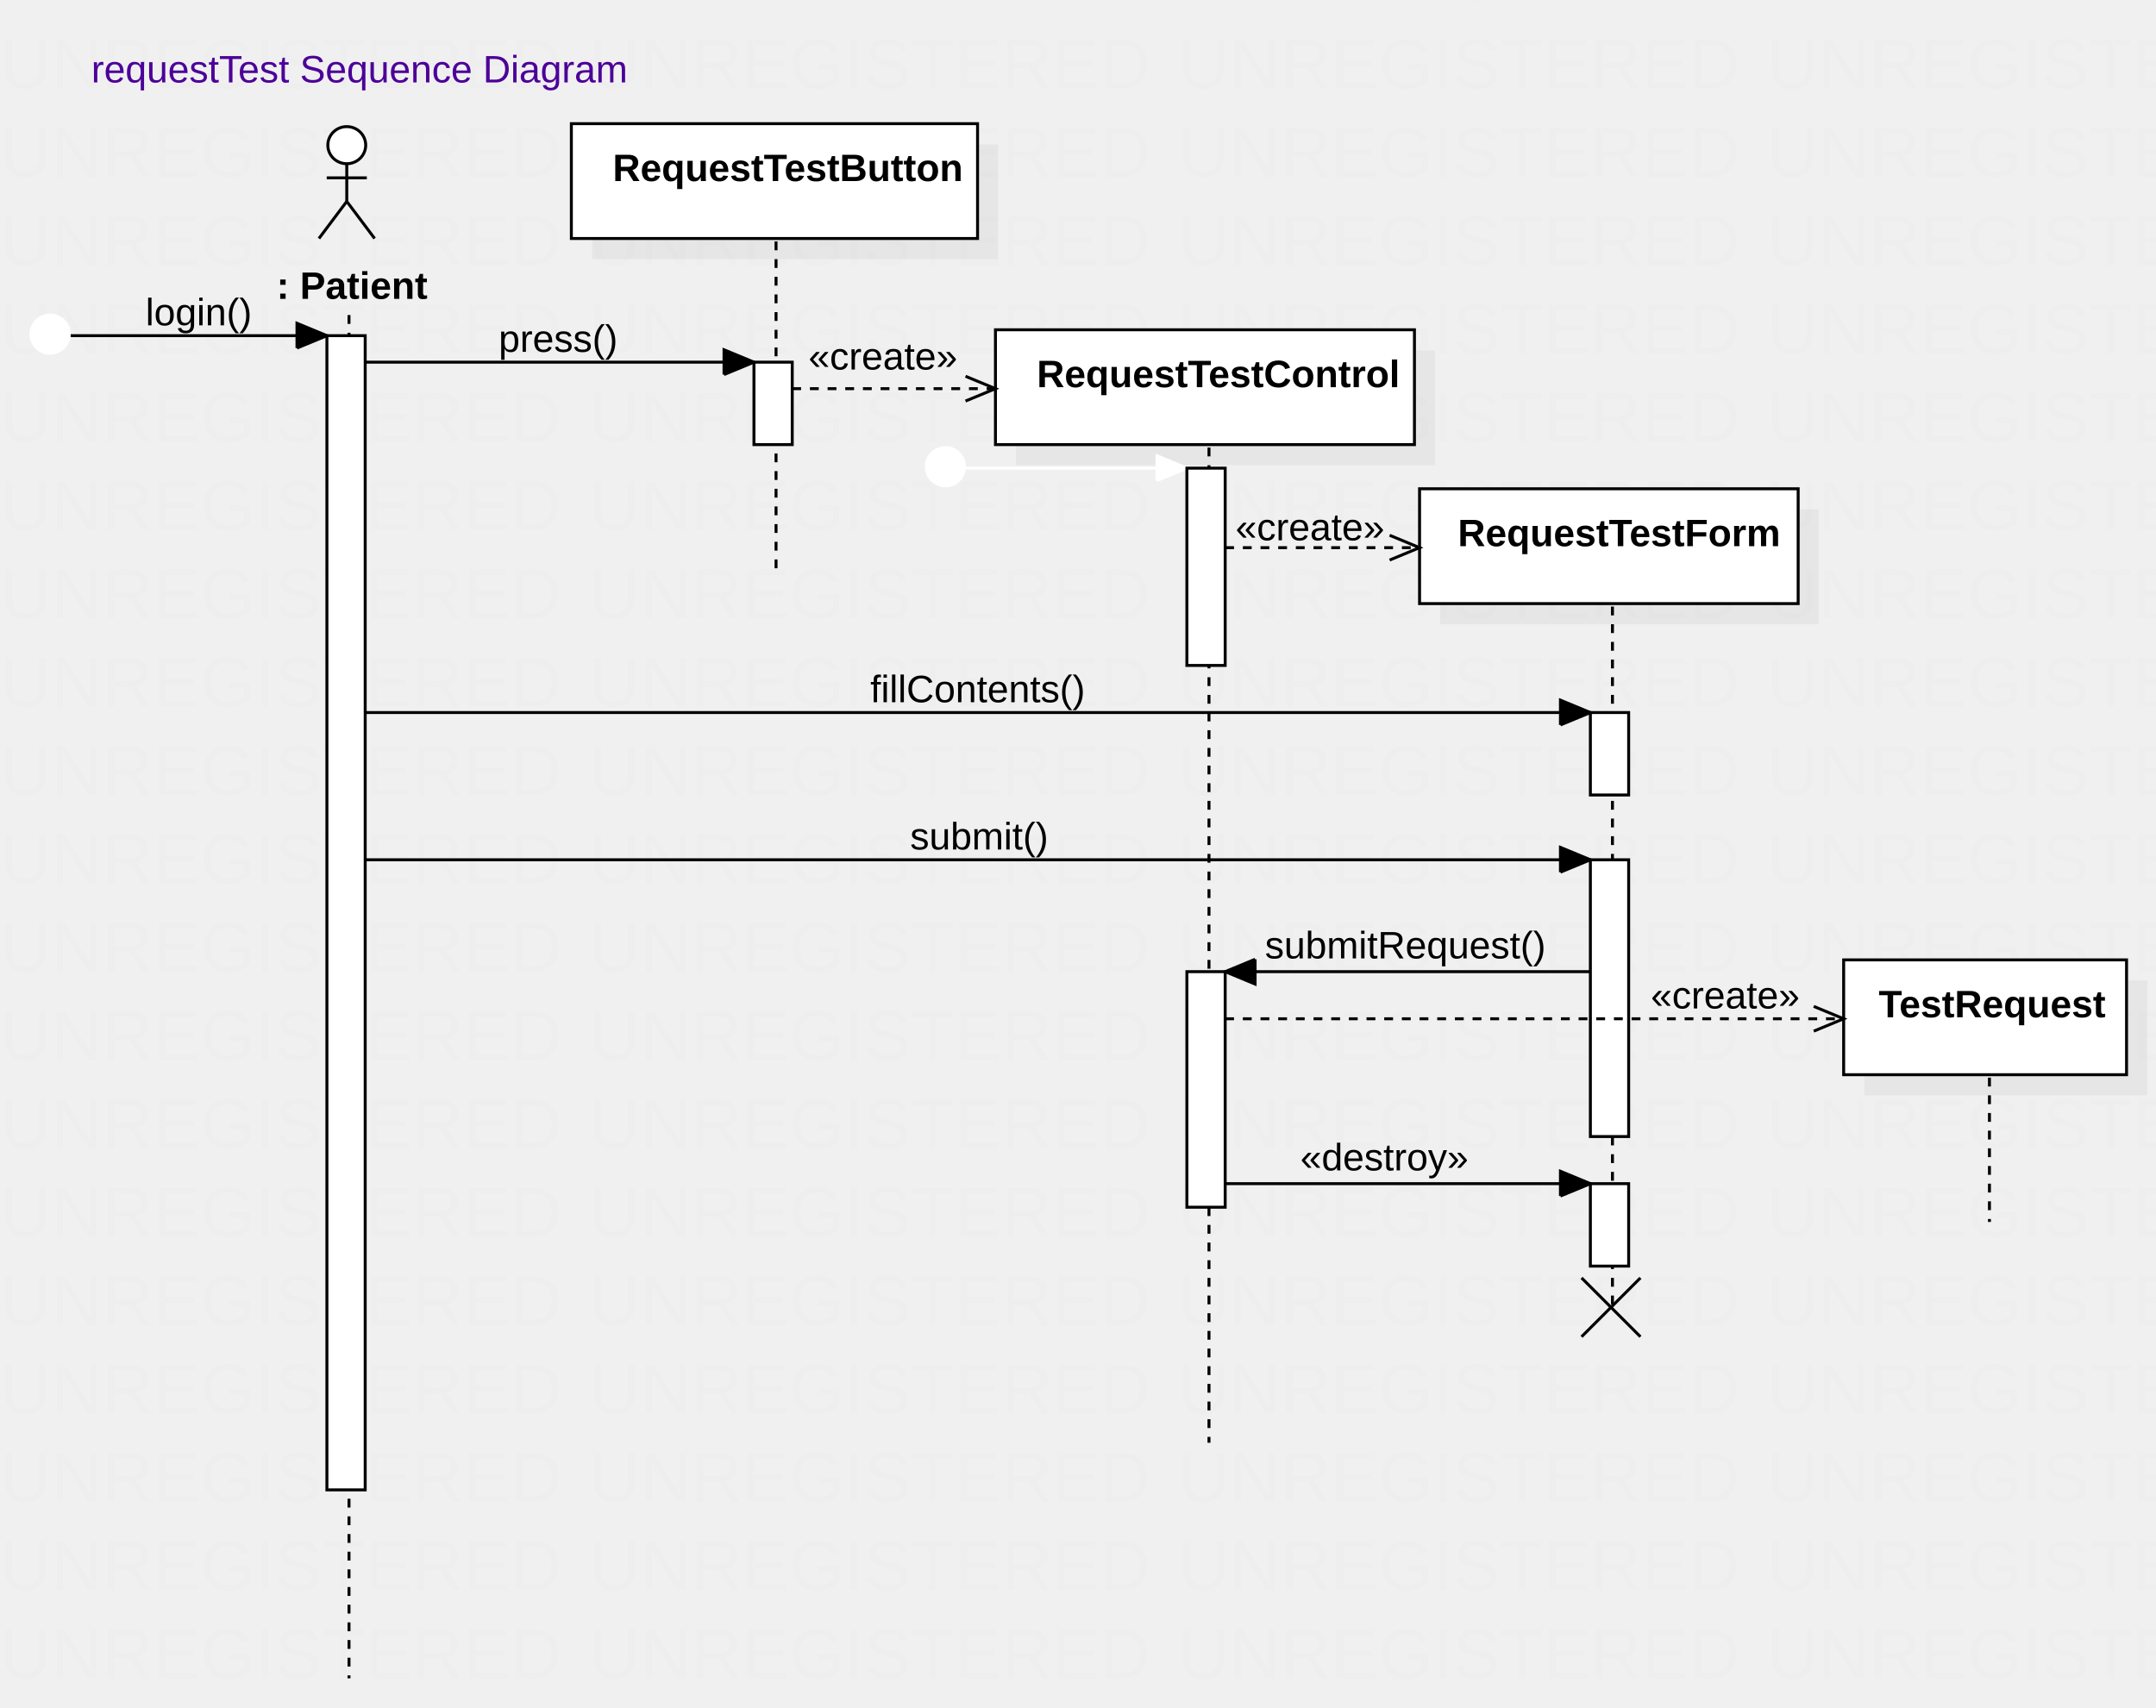
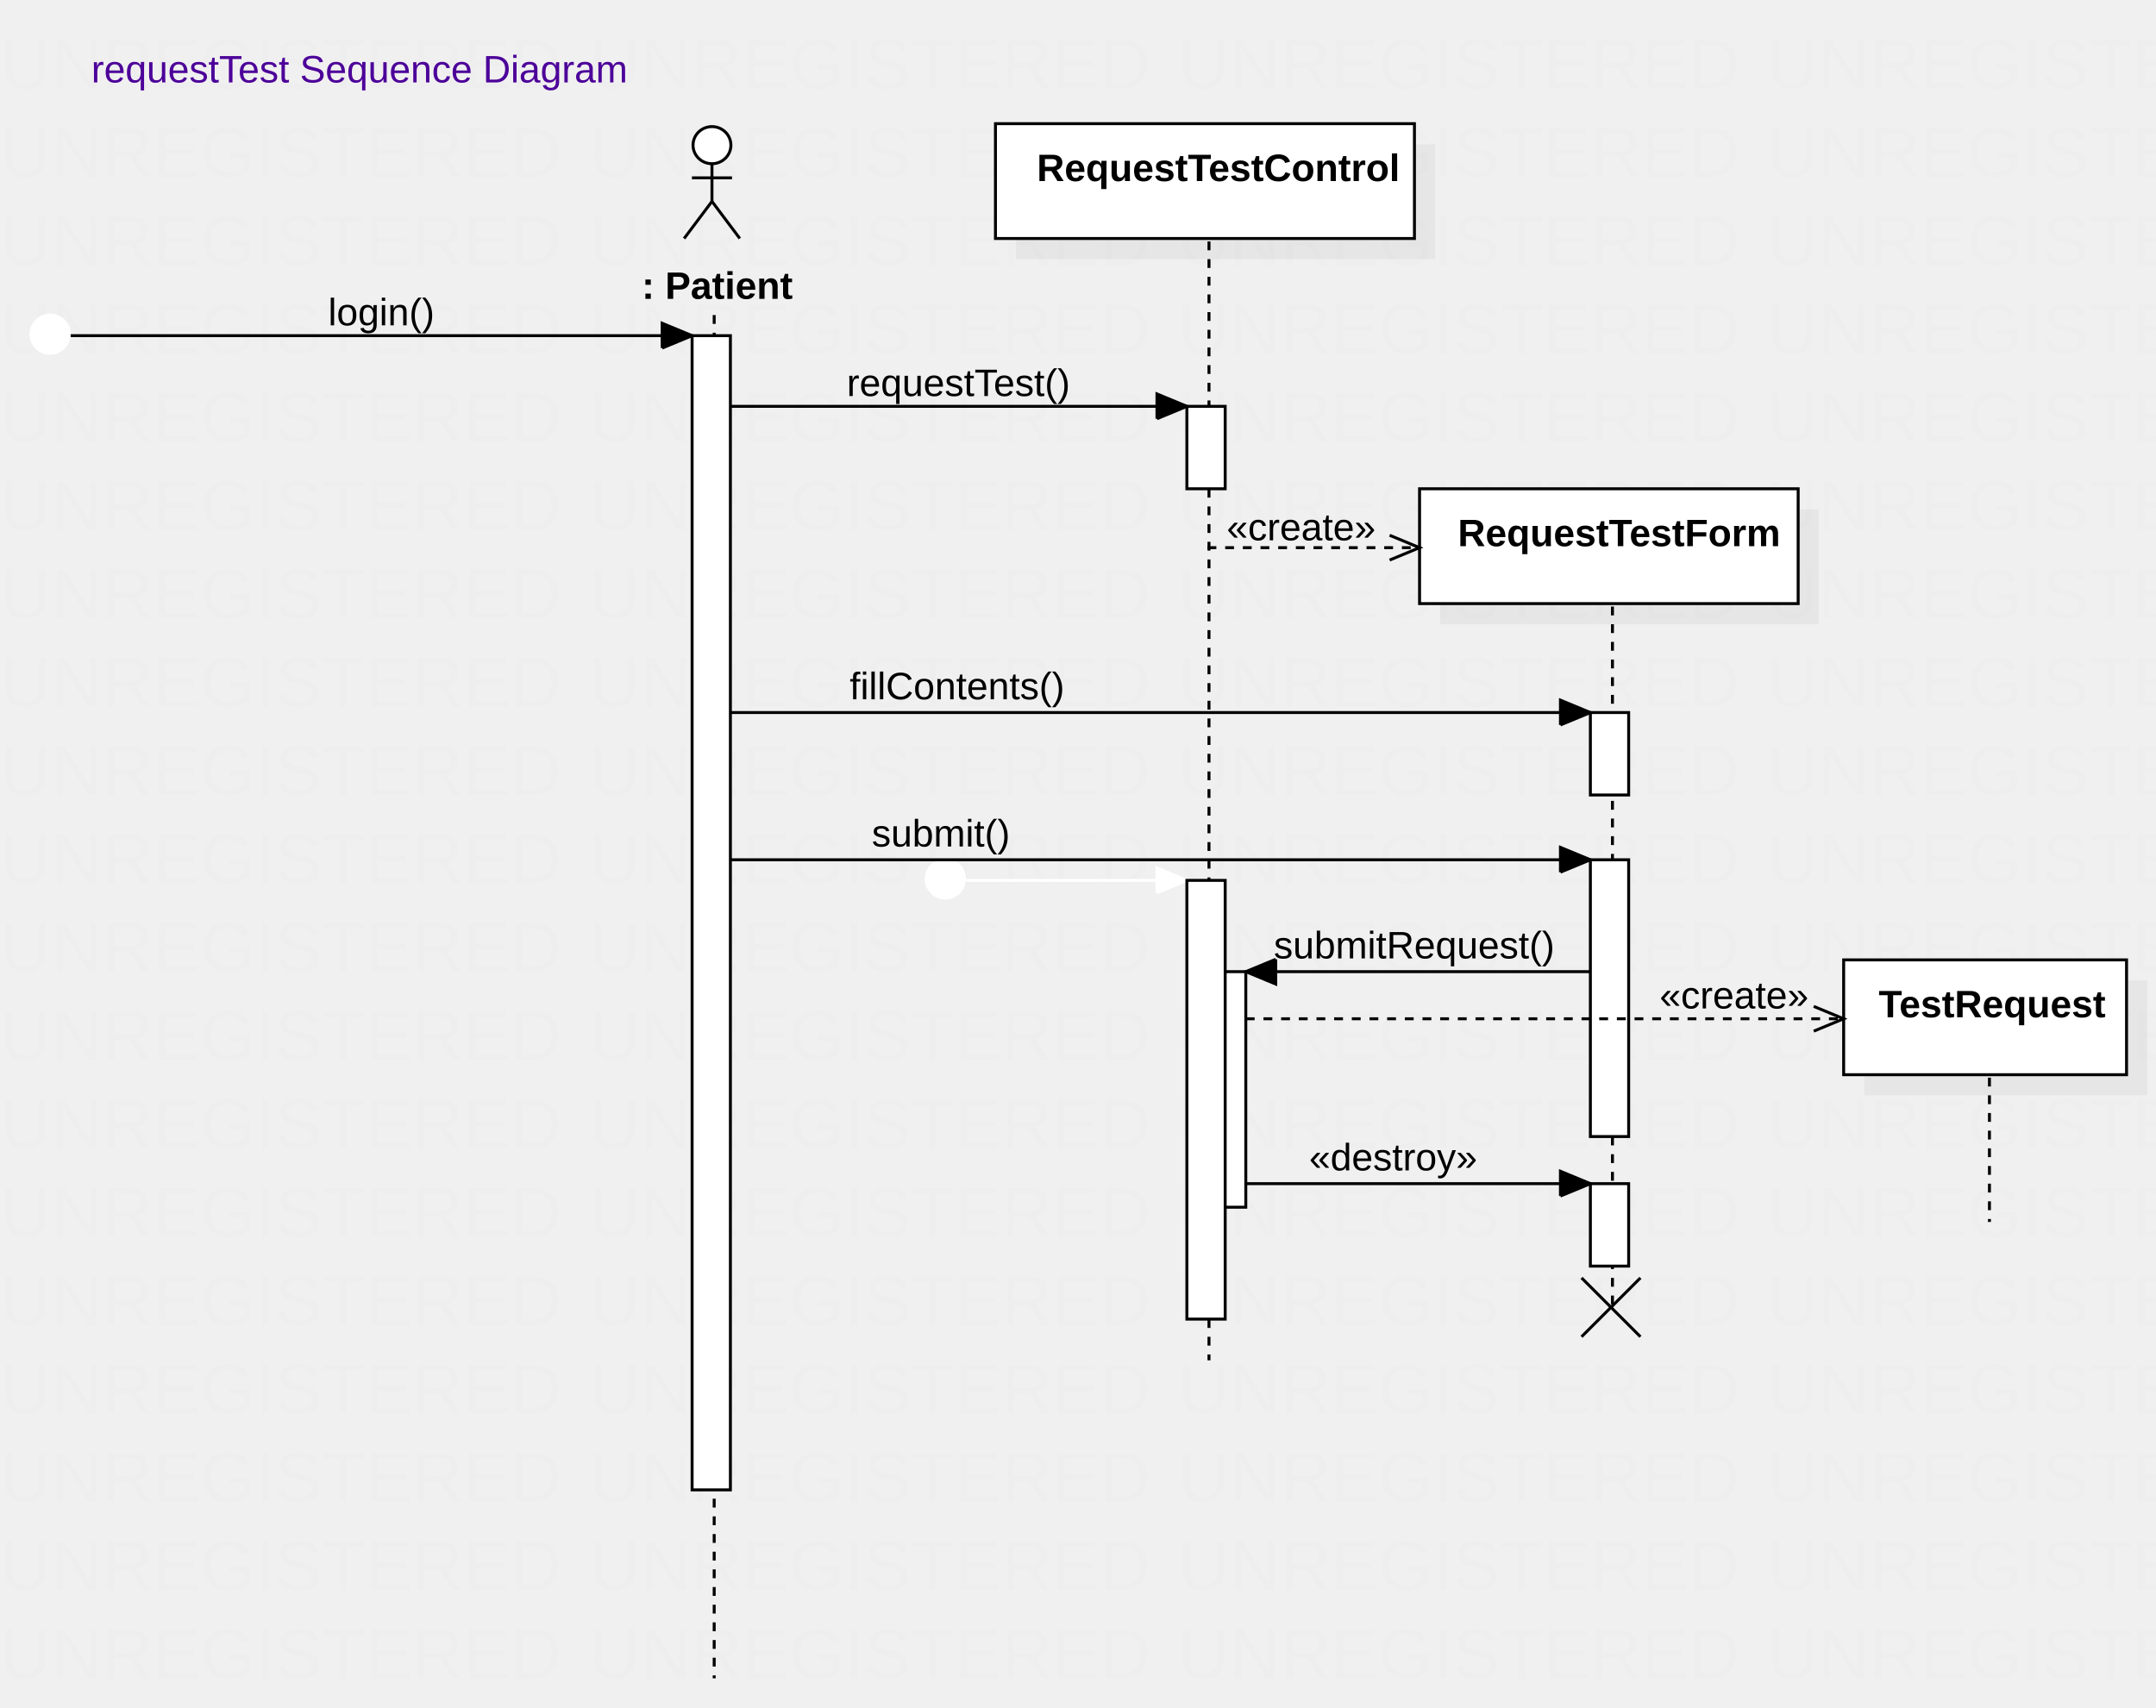
<svg xmlns="http://www.w3.org/2000/svg" version="1.1" width="732.054" height="580">
  <defs />
  <g>
    <text fill="#eeeeee" stroke="none" font-family="Arial" font-size="24px" font-style="normal" font-weight="normal" text-decoration="none" x="0" y="0">UNREGISTERED</text>
    <text fill="#eeeeee" stroke="none" font-family="Arial" font-size="24px" font-style="normal" font-weight="normal" text-decoration="none" x="0" y="30">UNREGISTERED</text>
    <text fill="#eeeeee" stroke="none" font-family="Arial" font-size="24px" font-style="normal" font-weight="normal" text-decoration="none" x="0" y="60">UNREGISTERED</text>
    <text fill="#eeeeee" stroke="none" font-family="Arial" font-size="24px" font-style="normal" font-weight="normal" text-decoration="none" x="0" y="90">UNREGISTERED</text>
    <text fill="#eeeeee" stroke="none" font-family="Arial" font-size="24px" font-style="normal" font-weight="normal" text-decoration="none" x="0" y="120">UNREGISTERED</text>
    <text fill="#eeeeee" stroke="none" font-family="Arial" font-size="24px" font-style="normal" font-weight="normal" text-decoration="none" x="0" y="150">UNREGISTERED</text>
    <text fill="#eeeeee" stroke="none" font-family="Arial" font-size="24px" font-style="normal" font-weight="normal" text-decoration="none" x="0" y="180">UNREGISTERED</text>
    <text fill="#eeeeee" stroke="none" font-family="Arial" font-size="24px" font-style="normal" font-weight="normal" text-decoration="none" x="0" y="210">UNREGISTERED</text>
    <text fill="#eeeeee" stroke="none" font-family="Arial" font-size="24px" font-style="normal" font-weight="normal" text-decoration="none" x="0" y="240">UNREGISTERED</text>
    <text fill="#eeeeee" stroke="none" font-family="Arial" font-size="24px" font-style="normal" font-weight="normal" text-decoration="none" x="0" y="270">UNREGISTERED</text>
    <text fill="#eeeeee" stroke="none" font-family="Arial" font-size="24px" font-style="normal" font-weight="normal" text-decoration="none" x="0" y="300">UNREGISTERED</text>
    <text fill="#eeeeee" stroke="none" font-family="Arial" font-size="24px" font-style="normal" font-weight="normal" text-decoration="none" x="0" y="330">UNREGISTERED</text>
    <text fill="#eeeeee" stroke="none" font-family="Arial" font-size="24px" font-style="normal" font-weight="normal" text-decoration="none" x="0" y="360">UNREGISTERED</text>
    <text fill="#eeeeee" stroke="none" font-family="Arial" font-size="24px" font-style="normal" font-weight="normal" text-decoration="none" x="0" y="390">UNREGISTERED</text>
    <text fill="#eeeeee" stroke="none" font-family="Arial" font-size="24px" font-style="normal" font-weight="normal" text-decoration="none" x="0" y="420">UNREGISTERED</text>
    <text fill="#eeeeee" stroke="none" font-family="Arial" font-size="24px" font-style="normal" font-weight="normal" text-decoration="none" x="0" y="450">UNREGISTERED</text>
    <text fill="#eeeeee" stroke="none" font-family="Arial" font-size="24px" font-style="normal" font-weight="normal" text-decoration="none" x="0" y="480">UNREGISTERED</text>
    <text fill="#eeeeee" stroke="none" font-family="Arial" font-size="24px" font-style="normal" font-weight="normal" text-decoration="none" x="0" y="510">UNREGISTERED</text>
    <text fill="#eeeeee" stroke="none" font-family="Arial" font-size="24px" font-style="normal" font-weight="normal" text-decoration="none" x="0" y="540">UNREGISTERED</text>
    <text fill="#eeeeee" stroke="none" font-family="Arial" font-size="24px" font-style="normal" font-weight="normal" text-decoration="none" x="0" y="570">UNREGISTERED</text>
    <text fill="#eeeeee" stroke="none" font-family="Arial" font-size="24px" font-style="normal" font-weight="normal" text-decoration="none" x="200" y="0">UNREGISTERED</text>
    <text fill="#eeeeee" stroke="none" font-family="Arial" font-size="24px" font-style="normal" font-weight="normal" text-decoration="none" x="200" y="30">UNREGISTERED</text>
    <text fill="#eeeeee" stroke="none" font-family="Arial" font-size="24px" font-style="normal" font-weight="normal" text-decoration="none" x="200" y="60">UNREGISTERED</text>
    <text fill="#eeeeee" stroke="none" font-family="Arial" font-size="24px" font-style="normal" font-weight="normal" text-decoration="none" x="200" y="90">UNREGISTERED</text>
    <text fill="#eeeeee" stroke="none" font-family="Arial" font-size="24px" font-style="normal" font-weight="normal" text-decoration="none" x="200" y="120">UNREGISTERED</text>
    <text fill="#eeeeee" stroke="none" font-family="Arial" font-size="24px" font-style="normal" font-weight="normal" text-decoration="none" x="200" y="150">UNREGISTERED</text>
    <text fill="#eeeeee" stroke="none" font-family="Arial" font-size="24px" font-style="normal" font-weight="normal" text-decoration="none" x="200" y="180">UNREGISTERED</text>
    <text fill="#eeeeee" stroke="none" font-family="Arial" font-size="24px" font-style="normal" font-weight="normal" text-decoration="none" x="200" y="210">UNREGISTERED</text>
    <text fill="#eeeeee" stroke="none" font-family="Arial" font-size="24px" font-style="normal" font-weight="normal" text-decoration="none" x="200" y="240">UNREGISTERED</text>
    <text fill="#eeeeee" stroke="none" font-family="Arial" font-size="24px" font-style="normal" font-weight="normal" text-decoration="none" x="200" y="270">UNREGISTERED</text>
    <text fill="#eeeeee" stroke="none" font-family="Arial" font-size="24px" font-style="normal" font-weight="normal" text-decoration="none" x="200" y="300">UNREGISTERED</text>
    <text fill="#eeeeee" stroke="none" font-family="Arial" font-size="24px" font-style="normal" font-weight="normal" text-decoration="none" x="200" y="330">UNREGISTERED</text>
    <text fill="#eeeeee" stroke="none" font-family="Arial" font-size="24px" font-style="normal" font-weight="normal" text-decoration="none" x="200" y="360">UNREGISTERED</text>
    <text fill="#eeeeee" stroke="none" font-family="Arial" font-size="24px" font-style="normal" font-weight="normal" text-decoration="none" x="200" y="390">UNREGISTERED</text>
    <text fill="#eeeeee" stroke="none" font-family="Arial" font-size="24px" font-style="normal" font-weight="normal" text-decoration="none" x="200" y="420">UNREGISTERED</text>
    <text fill="#eeeeee" stroke="none" font-family="Arial" font-size="24px" font-style="normal" font-weight="normal" text-decoration="none" x="200" y="450">UNREGISTERED</text>
    <text fill="#eeeeee" stroke="none" font-family="Arial" font-size="24px" font-style="normal" font-weight="normal" text-decoration="none" x="200" y="480">UNREGISTERED</text>
    <text fill="#eeeeee" stroke="none" font-family="Arial" font-size="24px" font-style="normal" font-weight="normal" text-decoration="none" x="200" y="510">UNREGISTERED</text>
    <text fill="#eeeeee" stroke="none" font-family="Arial" font-size="24px" font-style="normal" font-weight="normal" text-decoration="none" x="200" y="540">UNREGISTERED</text>
    <text fill="#eeeeee" stroke="none" font-family="Arial" font-size="24px" font-style="normal" font-weight="normal" text-decoration="none" x="200" y="570">UNREGISTERED</text>
    <text fill="#eeeeee" stroke="none" font-family="Arial" font-size="24px" font-style="normal" font-weight="normal" text-decoration="none" x="400" y="0">UNREGISTERED</text>
    <text fill="#eeeeee" stroke="none" font-family="Arial" font-size="24px" font-style="normal" font-weight="normal" text-decoration="none" x="400" y="30">UNREGISTERED</text>
    <text fill="#eeeeee" stroke="none" font-family="Arial" font-size="24px" font-style="normal" font-weight="normal" text-decoration="none" x="400" y="60">UNREGISTERED</text>
    <text fill="#eeeeee" stroke="none" font-family="Arial" font-size="24px" font-style="normal" font-weight="normal" text-decoration="none" x="400" y="90">UNREGISTERED</text>
    <text fill="#eeeeee" stroke="none" font-family="Arial" font-size="24px" font-style="normal" font-weight="normal" text-decoration="none" x="400" y="120">UNREGISTERED</text>
    <text fill="#eeeeee" stroke="none" font-family="Arial" font-size="24px" font-style="normal" font-weight="normal" text-decoration="none" x="400" y="150">UNREGISTERED</text>
    <text fill="#eeeeee" stroke="none" font-family="Arial" font-size="24px" font-style="normal" font-weight="normal" text-decoration="none" x="400" y="180">UNREGISTERED</text>
    <text fill="#eeeeee" stroke="none" font-family="Arial" font-size="24px" font-style="normal" font-weight="normal" text-decoration="none" x="400" y="210">UNREGISTERED</text>
    <text fill="#eeeeee" stroke="none" font-family="Arial" font-size="24px" font-style="normal" font-weight="normal" text-decoration="none" x="400" y="240">UNREGISTERED</text>
    <text fill="#eeeeee" stroke="none" font-family="Arial" font-size="24px" font-style="normal" font-weight="normal" text-decoration="none" x="400" y="270">UNREGISTERED</text>
    <text fill="#eeeeee" stroke="none" font-family="Arial" font-size="24px" font-style="normal" font-weight="normal" text-decoration="none" x="400" y="300">UNREGISTERED</text>
    <text fill="#eeeeee" stroke="none" font-family="Arial" font-size="24px" font-style="normal" font-weight="normal" text-decoration="none" x="400" y="330">UNREGISTERED</text>
    <text fill="#eeeeee" stroke="none" font-family="Arial" font-size="24px" font-style="normal" font-weight="normal" text-decoration="none" x="400" y="360">UNREGISTERED</text>
    <text fill="#eeeeee" stroke="none" font-family="Arial" font-size="24px" font-style="normal" font-weight="normal" text-decoration="none" x="400" y="390">UNREGISTERED</text>
    <text fill="#eeeeee" stroke="none" font-family="Arial" font-size="24px" font-style="normal" font-weight="normal" text-decoration="none" x="400" y="420">UNREGISTERED</text>
    <text fill="#eeeeee" stroke="none" font-family="Arial" font-size="24px" font-style="normal" font-weight="normal" text-decoration="none" x="400" y="450">UNREGISTERED</text>
    <text fill="#eeeeee" stroke="none" font-family="Arial" font-size="24px" font-style="normal" font-weight="normal" text-decoration="none" x="400" y="480">UNREGISTERED</text>
    <text fill="#eeeeee" stroke="none" font-family="Arial" font-size="24px" font-style="normal" font-weight="normal" text-decoration="none" x="400" y="510">UNREGISTERED</text>
    <text fill="#eeeeee" stroke="none" font-family="Arial" font-size="24px" font-style="normal" font-weight="normal" text-decoration="none" x="400" y="540">UNREGISTERED</text>
    <text fill="#eeeeee" stroke="none" font-family="Arial" font-size="24px" font-style="normal" font-weight="normal" text-decoration="none" x="400" y="570">UNREGISTERED</text>
    <text fill="#eeeeee" stroke="none" font-family="Arial" font-size="24px" font-style="normal" font-weight="normal" text-decoration="none" x="600" y="0">UNREGISTERED</text>
    <text fill="#eeeeee" stroke="none" font-family="Arial" font-size="24px" font-style="normal" font-weight="normal" text-decoration="none" x="600" y="30">UNREGISTERED</text>
    <text fill="#eeeeee" stroke="none" font-family="Arial" font-size="24px" font-style="normal" font-weight="normal" text-decoration="none" x="600" y="60">UNREGISTERED</text>
    <text fill="#eeeeee" stroke="none" font-family="Arial" font-size="24px" font-style="normal" font-weight="normal" text-decoration="none" x="600" y="90">UNREGISTERED</text>
    <text fill="#eeeeee" stroke="none" font-family="Arial" font-size="24px" font-style="normal" font-weight="normal" text-decoration="none" x="600" y="120">UNREGISTERED</text>
    <text fill="#eeeeee" stroke="none" font-family="Arial" font-size="24px" font-style="normal" font-weight="normal" text-decoration="none" x="600" y="150">UNREGISTERED</text>
    <text fill="#eeeeee" stroke="none" font-family="Arial" font-size="24px" font-style="normal" font-weight="normal" text-decoration="none" x="600" y="180">UNREGISTERED</text>
    <text fill="#eeeeee" stroke="none" font-family="Arial" font-size="24px" font-style="normal" font-weight="normal" text-decoration="none" x="600" y="210">UNREGISTERED</text>
    <text fill="#eeeeee" stroke="none" font-family="Arial" font-size="24px" font-style="normal" font-weight="normal" text-decoration="none" x="600" y="240">UNREGISTERED</text>
    <text fill="#eeeeee" stroke="none" font-family="Arial" font-size="24px" font-style="normal" font-weight="normal" text-decoration="none" x="600" y="270">UNREGISTERED</text>
    <text fill="#eeeeee" stroke="none" font-family="Arial" font-size="24px" font-style="normal" font-weight="normal" text-decoration="none" x="600" y="300">UNREGISTERED</text>
    <text fill="#eeeeee" stroke="none" font-family="Arial" font-size="24px" font-style="normal" font-weight="normal" text-decoration="none" x="600" y="330">UNREGISTERED</text>
    <text fill="#eeeeee" stroke="none" font-family="Arial" font-size="24px" font-style="normal" font-weight="normal" text-decoration="none" x="600" y="360">UNREGISTERED</text>
    <text fill="#eeeeee" stroke="none" font-family="Arial" font-size="24px" font-style="normal" font-weight="normal" text-decoration="none" x="600" y="390">UNREGISTERED</text>
    <text fill="#eeeeee" stroke="none" font-family="Arial" font-size="24px" font-style="normal" font-weight="normal" text-decoration="none" x="600" y="420">UNREGISTERED</text>
    <text fill="#eeeeee" stroke="none" font-family="Arial" font-size="24px" font-style="normal" font-weight="normal" text-decoration="none" x="600" y="450">UNREGISTERED</text>
    <text fill="#eeeeee" stroke="none" font-family="Arial" font-size="24px" font-style="normal" font-weight="normal" text-decoration="none" x="600" y="480">UNREGISTERED</text>
    <text fill="#eeeeee" stroke="none" font-family="Arial" font-size="24px" font-style="normal" font-weight="normal" text-decoration="none" x="600" y="510">UNREGISTERED</text>
    <text fill="#eeeeee" stroke="none" font-family="Arial" font-size="24px" font-style="normal" font-weight="normal" text-decoration="none" x="600" y="540">UNREGISTERED</text>
    <text fill="#eeeeee" stroke="none" font-family="Arial" font-size="24px" font-style="normal" font-weight="normal" text-decoration="none" x="600" y="570">UNREGISTERED</text>
    <g transform="translate(-6,2) scale(1,1)">
-       <path fill="#ffffff" stroke="none" d="M 117.314 47.3 C 117.314 43.821 120.193 41 123.743 41 C 127.294 41 130.172 43.821 130.172 47.3 C 130.172 50.779 127.294 53.6 123.743 53.6 C 120.193 53.6 117.314 50.779 117.314 47.3 Z" />
-     </g>
-     <g transform="translate(-6,2) scale(1,1)">
-       <path fill="none" stroke="#000000" d="M 117.314 47.3 C 117.314 43.821 120.193 41 123.743 41 C 127.294 41 130.172 43.821 130.172 47.3 C 130.172 50.779 127.294 53.6 123.743 53.6 C 120.193 53.6 117.314 50.779 117.314 47.3 Z" stroke-miterlimit="10" />
-     </g>
-     <g transform="translate(-6,2) scale(1,1)">
-       <path fill="none" stroke="#000000" d="M 123.743 53.6 L 123.743 66.4" stroke-miterlimit="10" />
-     </g>
-     <g transform="translate(-6,2) scale(1,1)">
-       <path fill="none" stroke="#000000" d="M 116.936 58.4 L 130.551 58.4" stroke-miterlimit="10" />
-     </g>
-     <g transform="translate(-6,2) scale(1,1)">
-       <path fill="none" stroke="#000000" d="M 123.743 66.4 L 114.289 79" stroke-miterlimit="10" />
-     </g>
-     <g transform="translate(-6,2) scale(1,1)">
-       <path fill="none" stroke="#000000" d="M 123.743 66.4 L 133.198 79" stroke-miterlimit="10" />
-     </g>
-     <g transform="translate(-6,2) scale(1,1)">
-       <g>
-         <path fill="none" stroke="none" />
-         <text fill="#000000" stroke="none" font-family="Arial" font-size="13px" font-style="normal" font-weight="bold" text-decoration="none" x="99.895" y="99.5">: Patient</text>
-       </g>
-     </g>
-     <g transform="translate(-6,2) scale(1,1)">
-       <path fill="none" stroke="#000000" d="M 124.5 105 L 124.5 568" stroke-miterlimit="10" stroke-dasharray="3" />
-     </g>
-     <g transform="translate(-6,2) scale(1,1)">
-       <rect fill="#C0C0C0" stroke="none" x="207" y="47" width="137.923" height="39" opacity="0.2" />
-     </g>
-     <g transform="translate(-6,2) scale(1,1)">
-       <rect fill="#ffffff" stroke="none" x="200" y="40" width="137.923" height="39" />
-     </g>
-     <g transform="translate(-6,2) scale(1,1)">
-       <path fill="none" stroke="#000000" d="M 200 40 L 337.923 40 L 337.923 79 L 200 79 L 200 40 Z Z" stroke-miterlimit="10" />
-     </g>
-     <g transform="translate(-6,2) scale(1,1)">
-       <g>
-         <path fill="none" stroke="none" />
-         <text fill="#000000" stroke="none" font-family="Arial" font-size="13px" font-style="normal" font-weight="bold" text-decoration="none" x="214.039" y="59.5">RequestTestButton</text>
-       </g>
-     </g>
-     <g transform="translate(-6,2) scale(1,1)">
-       <path fill="none" stroke="#000000" d="M 269.5 80 L 269.5 192" stroke-miterlimit="10" stroke-dasharray="3" />
-     </g>
-     <g transform="translate(-6,2) scale(1,1)">
-       <rect fill="#C0C0C0" stroke="none" x="351" y="117" width="142.265" height="39" opacity="0.2" />
-     </g>
-     <g transform="translate(-6,2) scale(1,1)">
-       <rect fill="#ffffff" stroke="none" x="344" y="110" width="142.265" height="39" />
-     </g>
-     <g transform="translate(-6,2) scale(1,1)">
-       <path fill="none" stroke="#000000" d="M 344 110 L 486.265 110 L 486.265 149 L 344 149 L 344 110 Z Z" stroke-miterlimit="10" />
-     </g>
-     <g transform="translate(-6,2) scale(1,1)">
-       <g>
-         <path fill="none" stroke="none" />
-         <text fill="#000000" stroke="none" font-family="Arial" font-size="13px" font-style="normal" font-weight="bold" text-decoration="none" x="358.048" y="129.5">RequestTestControl</text>
-       </g>
-     </g>
-     <g transform="translate(-6,2) scale(1,1)">
-       <path fill="none" stroke="#000000" d="M 416.5 150 L 416.5 488" stroke-miterlimit="10" stroke-dasharray="3" />
+       <path fill="#ffffff" stroke="none" d="M 241.314 47.3 C 241.314 43.821 244.193 41 247.743 41 C 251.294 41 254.172 43.821 254.172 47.3 C 254.172 50.779 251.294 53.6 247.743 53.6 C 244.193 53.6 241.314 50.779 241.314 47.3 Z" />
+     </g>
+     <g transform="translate(-6,2) scale(1,1)">
+       <path fill="none" stroke="#000000" d="M 241.314 47.3 C 241.314 43.821 244.193 41 247.743 41 C 251.294 41 254.172 43.821 254.172 47.3 C 254.172 50.779 251.294 53.6 247.743 53.6 C 244.193 53.6 241.314 50.779 241.314 47.3 Z" stroke-miterlimit="10" />
+     </g>
+     <g transform="translate(-6,2) scale(1,1)">
+       <path fill="none" stroke="#000000" d="M 247.743 53.6 L 247.743 66.4" stroke-miterlimit="10" />
+     </g>
+     <g transform="translate(-6,2) scale(1,1)">
+       <path fill="none" stroke="#000000" d="M 240.936 58.4 L 254.551 58.4" stroke-miterlimit="10" />
+     </g>
+     <g transform="translate(-6,2) scale(1,1)">
+       <path fill="none" stroke="#000000" d="M 247.743 66.4 L 238.289 79" stroke-miterlimit="10" />
+     </g>
+     <g transform="translate(-6,2) scale(1,1)">
+       <path fill="none" stroke="#000000" d="M 247.743 66.4 L 257.198 79" stroke-miterlimit="10" />
+     </g>
+     <g transform="translate(-6,2) scale(1,1)">
+       <g>
+         <path fill="none" stroke="none" />
+         <text fill="#000000" stroke="none" font-family="Arial" font-size="13px" font-style="normal" font-weight="bold" text-decoration="none" x="223.895" y="99.5">: Patient</text>
+       </g>
+     </g>
+     <g transform="translate(-6,2) scale(1,1)">
+       <path fill="none" stroke="#000000" d="M 248.5 105 L 248.5 568" stroke-miterlimit="10" stroke-dasharray="3" />
+     </g>
+     <g transform="translate(-6,2) scale(1,1)">
+       <rect fill="#C0C0C0" stroke="none" x="351" y="47" width="142.265" height="39" opacity="0.2" />
+     </g>
+     <g transform="translate(-6,2) scale(1,1)">
+       <rect fill="#ffffff" stroke="none" x="344" y="40" width="142.265" height="39" />
+     </g>
+     <g transform="translate(-6,2) scale(1,1)">
+       <path fill="none" stroke="#000000" d="M 344 40 L 486.265 40 L 486.265 79 L 344 79 L 344 40 Z Z" stroke-miterlimit="10" />
+     </g>
+     <g transform="translate(-6,2) scale(1,1)">
+       <g>
+         <path fill="none" stroke="none" />
+         <text fill="#000000" stroke="none" font-family="Arial" font-size="13px" font-style="normal" font-weight="bold" text-decoration="none" x="358.048" y="59.5">RequestTestControl</text>
+       </g>
+     </g>
+     <g transform="translate(-6,2) scale(1,1)">
+       <path fill="none" stroke="#000000" d="M 416.5 80 L 416.5 460" stroke-miterlimit="10" stroke-dasharray="3" />
    </g>
    <g transform="translate(-6,2) scale(1,1)">
      <rect fill="#C0C0C0" stroke="none" x="495" y="171" width="128.554" height="39" opacity="0.2" />
    </g>
    <g transform="translate(-6,2) scale(1,1)">
      <rect fill="#ffffff" stroke="none" x="488" y="164" width="128.554" height="39" />
    </g>
    <g transform="translate(-6,2) scale(1,1)">
      <path fill="none" stroke="#000000" d="M 488 164 L 616.554 164 L 616.554 203 L 488 203 L 488 164 Z Z" stroke-miterlimit="10" />
    </g>
    <g transform="translate(-6,2) scale(1,1)">
      <g>
        <path fill="none" stroke="none" />
        <text fill="#000000" stroke="none" font-family="Arial" font-size="13px" font-style="normal" font-weight="bold" text-decoration="none" x="500.982" y="183.5">RequestTestForm</text>
      </g>
    </g>
    <g transform="translate(-6,2) scale(1,1)">
      <path fill="none" stroke="#000000" d="M 553.5 204 L 553.5 442" stroke-miterlimit="10" stroke-dasharray="3" />
    </g>
    <g transform="translate(-6,2) scale(1,1)">
      <rect fill="#C0C0C0" stroke="none" x="639" y="331" width="96.054" height="39" opacity="0.2" />
    </g>
    <g transform="translate(-6,2) scale(1,1)">
      <rect fill="#ffffff" stroke="none" x="632" y="324" width="96.054" height="39" />
    </g>
    <g transform="translate(-6,2) scale(1,1)">
      <path fill="none" stroke="#000000" d="M 632 324 L 728.054 324 L 728.054 363 L 632 363 L 632 324 Z Z" stroke-miterlimit="10" />
    </g>
    <g transform="translate(-6,2) scale(1,1)">
      <g>
        <path fill="none" stroke="none" />
        <text fill="#000000" stroke="none" font-family="Arial" font-size="13px" font-style="normal" font-weight="bold" text-decoration="none" x="643.896" y="343.5">TestRequest</text>
      </g>
    </g>
    <g transform="translate(-6,2) scale(1,1)">
      <path fill="none" stroke="#000000" d="M 681.5 364 L 681.5 413" stroke-miterlimit="10" stroke-dasharray="3" />
    </g>
    <g transform="translate(-6,2) scale(1,1)">
      <g>
        <path fill="none" stroke="none" />
        <text fill="#4c0099" stroke="none" font-family="Arial" font-size="13px" font-style="normal" font-weight="normal" text-decoration="none" x="37" y="26">requestTest Sequence Diagram</text>
      </g>
    </g>
    <g transform="translate(-6,2) scale(1,1)">
      <path fill="#ffffff" stroke="none" d="M 16 111.5 C 16 107.634 19.134 104.5 23 104.5 C 26.866 104.5 30 107.634 30 111.5 C 30 115.366 26.866 118.5 23 118.5 C 19.134 118.5 16 115.366 16 111.5 Z" />
    </g>
    <g transform="translate(-6,2) scale(1,1)">
-       <path fill="#ffffff" stroke="none" d="M 320 156.5 C 320 152.634 323.134 149.5 327 149.5 C 330.866 149.5 334 152.634 334 156.5 C 334 160.366 330.866 163.5 327 163.5 C 323.134 163.5 320 160.366 320 156.5 Z" />
-     </g>
-     <g transform="translate(-6,2) scale(1,1)">
-       <path fill="none" stroke="#000000" d="M 30 112 L 117 112" stroke-miterlimit="10" />
-     </g>
-     <g transform="translate(-6,2) scale(1,1)">
-       <path fill="#000000" stroke="none" d="M 106.837 116.21 L 117 112 L 106.837 107.79" />
-     </g>
-     <g transform="translate(-6,2) scale(1,1)">
-       <path fill="none" stroke="#000000" d="M 106.837 116.21 L 117 112 L 106.837 107.79 L 106.837 116.21" stroke-miterlimit="10" />
-     </g>
-     <g transform="translate(-6,2) scale(1,1)">
-       <g>
-         <path fill="none" stroke="none" />
-         <text fill="#000000" stroke="none" font-family="Arial" font-size="13px" font-style="normal" font-weight="normal" text-decoration="none" x="55.427" y="108.5">login()</text>
-       </g>
-     </g>
-     <g transform="translate(-6,2) scale(1,1)">
-       <rect fill="#ffffff" stroke="none" x="117" y="112" width="13" height="392" />
-     </g>
-     <g transform="translate(-6,2) scale(1,1)">
-       <path fill="none" stroke="#000000" d="M 117 112 L 130 112 L 130 504 L 117 504 L 117 112 Z Z" stroke-miterlimit="10" />
-     </g>
-     <g transform="translate(-6,2) scale(1,1)">
-       <path fill="none" stroke="#000000" d="M 130 121 L 262 121" stroke-miterlimit="10" />
-     </g>
-     <g transform="translate(-6,2) scale(1,1)">
-       <path fill="#000000" stroke="none" d="M 251.837 125.21 L 262 121 L 251.837 116.79" />
-     </g>
-     <g transform="translate(-6,2) scale(1,1)">
-       <path fill="none" stroke="#000000" d="M 251.837 125.21 L 262 121 L 251.837 116.79 L 251.837 125.21" stroke-miterlimit="10" />
-     </g>
-     <g transform="translate(-6,2) scale(1,1)">
-       <g>
-         <path fill="none" stroke="none" />
-         <text fill="#000000" stroke="none" font-family="Arial" font-size="13px" font-style="normal" font-weight="normal" text-decoration="none" x="175.299" y="117.5">press()</text>
-       </g>
-     </g>
-     <g transform="translate(-6,2) scale(1,1)">
-       <rect fill="#ffffff" stroke="none" x="262" y="121" width="13" height="28" />
-     </g>
-     <g transform="translate(-6,2) scale(1,1)">
-       <path fill="none" stroke="#000000" d="M 262 121 L 275 121 L 275 149 L 262 149 L 262 121 Z Z" stroke-miterlimit="10" />
-     </g>
-     <g transform="translate(-6,2) scale(1,1)">
-       <path fill="none" stroke="#000000" d="M 275 130 L 344 130" stroke-miterlimit="10" stroke-dasharray="3" />
-     </g>
-     <g transform="translate(-6,2) scale(1,1)">
-       <path fill="none" stroke="#000000" d="M 333.837 134.21 L 344 130 L 333.837 125.79" stroke-miterlimit="10" />
-     </g>
-     <g transform="translate(-6,2) scale(1,1)">
-       <g>
-         <path fill="none" stroke="none" />
-         <text fill="#000000" stroke="none" font-family="Arial" font-size="13px" font-style="normal" font-weight="normal" text-decoration="none" x="280.5" y="123.5">«create»</text>
-       </g>
-     </g>
-     <g transform="translate(-6,2) scale(1,1)">
-       <path fill="none" stroke="#ffffff" d="M 334 157 L 409 157" stroke-miterlimit="10" />
-     </g>
-     <g transform="translate(-6,2) scale(1,1)">
-       <path fill="#ffffff" stroke="none" d="M 398.837 161.21 L 409 157 L 398.837 152.79" />
-     </g>
-     <g transform="translate(-6,2) scale(1,1)">
-       <path fill="none" stroke="#ffffff" d="M 398.837 161.21 L 409 157 L 398.837 152.79 L 398.837 161.21" stroke-miterlimit="10" />
-     </g>
-     <g transform="translate(-6,2) scale(1,1)">
-       <rect fill="#ffffff" stroke="none" x="409" y="157" width="13" height="67" />
-     </g>
-     <g transform="translate(-6,2) scale(1,1)">
-       <path fill="none" stroke="#000000" d="M 409 157 L 422 157 L 422 224 L 409 224 L 409 157 Z Z" stroke-miterlimit="10" />
-     </g>
-     <g transform="translate(-6,2) scale(1,1)">
-       <path fill="none" stroke="#000000" d="M 422 184 L 488 184" stroke-miterlimit="10" stroke-dasharray="3" />
+       <path fill="#ffffff" stroke="none" d="M 320 296.5 C 320 292.634 323.134 289.5 327 289.5 C 330.866 289.5 334 292.634 334 296.5 C 334 300.366 330.866 303.5 327 303.5 C 323.134 303.5 320 300.366 320 296.5 Z" />
+     </g>
+     <g transform="translate(-6,2) scale(1,1)">
+       <path fill="none" stroke="#000000" d="M 30 112 L 241 112" stroke-miterlimit="10" />
+     </g>
+     <g transform="translate(-6,2) scale(1,1)">
+       <path fill="#000000" stroke="none" d="M 230.837 116.21 L 241 112 L 230.837 107.79" />
+     </g>
+     <g transform="translate(-6,2) scale(1,1)">
+       <path fill="none" stroke="#000000" d="M 230.837 116.21 L 241 112 L 230.837 107.79 L 230.837 116.21" stroke-miterlimit="10" />
+     </g>
+     <g transform="translate(-6,2) scale(1,1)">
+       <g>
+         <path fill="none" stroke="none" />
+         <text fill="#000000" stroke="none" font-family="Arial" font-size="13px" font-style="normal" font-weight="normal" text-decoration="none" x="117.427" y="108.5">login()</text>
+       </g>
+     </g>
+     <g transform="translate(-6,2) scale(1,1)">
+       <rect fill="#ffffff" stroke="none" x="241" y="112" width="13" height="392" />
+     </g>
+     <g transform="translate(-6,2) scale(1,1)">
+       <path fill="none" stroke="#000000" d="M 241 112 L 254 112 L 254 504 L 241 504 L 241 112 Z Z" stroke-miterlimit="10" />
+     </g>
+     <g transform="translate(-6,2) scale(1,1)">
+       <path fill="none" stroke="#000000" d="M 546 328 L 429 328" stroke-miterlimit="10" />
+     </g>
+     <g transform="translate(-6,2) scale(1,1)">
+       <path fill="#000000" stroke="none" d="M 439.163 323.79 L 429 328 L 439.163 332.21" />
+     </g>
+     <g transform="translate(-6,2) scale(1,1)">
+       <path fill="none" stroke="#000000" d="M 439.163 323.79 L 429 328 L 439.163 332.21 L 439.163 323.79" stroke-miterlimit="10" />
+     </g>
+     <g transform="translate(-6,2) scale(1,1)">
+       <g>
+         <path fill="none" stroke="none" />
+         <text fill="#000000" stroke="none" font-family="Arial" font-size="13px" font-style="normal" font-weight="normal" text-decoration="none" x="438.5" y="323.5">submitRequest()</text>
+       </g>
+     </g>
+     <g transform="translate(-6,2) scale(1,1)">
+       <rect fill="#ffffff" stroke="none" x="416" y="328" width="13" height="80" />
+     </g>
+     <g transform="translate(-6,2) scale(1,1)">
+       <path fill="none" stroke="#000000" d="M 416 328 L 429 328 L 429 408 L 416 408 L 416 328 Z Z" stroke-miterlimit="10" />
+     </g>
+     <g transform="translate(-6,2) scale(1,1)">
+       <path fill="none" stroke="#ffffff" d="M 334 297 L 409 297" stroke-miterlimit="10" />
+     </g>
+     <g transform="translate(-6,2) scale(1,1)">
+       <path fill="#ffffff" stroke="none" d="M 398.837 301.21 L 409 297 L 398.837 292.79" />
+     </g>
+     <g transform="translate(-6,2) scale(1,1)">
+       <path fill="none" stroke="#ffffff" d="M 398.837 301.21 L 409 297 L 398.837 292.79 L 398.837 301.21" stroke-miterlimit="10" />
+     </g>
+     <g transform="translate(-6,2) scale(1,1)">
+       <rect fill="#ffffff" stroke="none" x="409" y="297" width="13" height="149" />
+     </g>
+     <g transform="translate(-6,2) scale(1,1)">
+       <path fill="none" stroke="#000000" d="M 409 297 L 422 297 L 422 446 L 409 446 L 409 297 Z Z" stroke-miterlimit="10" />
+     </g>
+     <g transform="translate(-6,2) scale(1,1)">
+       <path fill="none" stroke="#000000" d="M 254 136 L 409 136" stroke-miterlimit="10" />
+     </g>
+     <g transform="translate(-6,2) scale(1,1)">
+       <path fill="#000000" stroke="none" d="M 398.837 140.21 L 409 136 L 398.837 131.79" />
+     </g>
+     <g transform="translate(-6,2) scale(1,1)">
+       <path fill="none" stroke="#000000" d="M 398.837 140.21 L 409 136 L 398.837 131.79 L 398.837 140.21" stroke-miterlimit="10" />
+     </g>
+     <g transform="translate(-6,2) scale(1,1)">
+       <g>
+         <path fill="none" stroke="none" />
+         <text fill="#000000" stroke="none" font-family="Arial" font-size="13px" font-style="normal" font-weight="normal" text-decoration="none" x="293.5" y="132.5">requestTest()</text>
+       </g>
+     </g>
+     <g transform="translate(-6,2) scale(1,1)">
+       <rect fill="#ffffff" stroke="none" x="409" y="136" width="13" height="28" />
+     </g>
+     <g transform="translate(-6,2) scale(1,1)">
+       <path fill="none" stroke="#000000" d="M 409 136 L 422 136 L 422 164 L 409 164 L 409 136 Z Z" stroke-miterlimit="10" />
+     </g>
+     <g transform="translate(-6,2) scale(1,1)">
+       <path fill="none" stroke="#000000" d="M 416 184 L 488 184" stroke-miterlimit="10" stroke-dasharray="3" />
    </g>
    <g transform="translate(-6,2) scale(1,1)">
      <path fill="none" stroke="#000000" d="M 477.837 188.21 L 488 184 L 477.837 179.79" stroke-miterlimit="10" />
    </g>
    <g transform="translate(-6,2) scale(1,1)">
      <g>
        <path fill="none" stroke="none" />
-         <text fill="#000000" stroke="none" font-family="Arial" font-size="13px" font-style="normal" font-weight="normal" text-decoration="none" x="425.5" y="181.5">«create»</text>
-       </g>
-     </g>
-     <g transform="translate(-6,2) scale(1,1)">
-       <path fill="none" stroke="#000000" d="M 130 240 L 546 240" stroke-miterlimit="10" />
+         <text fill="#000000" stroke="none" font-family="Arial" font-size="13px" font-style="normal" font-weight="normal" text-decoration="none" x="422.5" y="181.5">«create»</text>
+       </g>
+     </g>
+     <g transform="translate(-6,2) scale(1,1)">
+       <path fill="none" stroke="#000000" d="M 254 240 L 546 240" stroke-miterlimit="10" />
    </g>
    <g transform="translate(-6,2) scale(1,1)">
      <path fill="#000000" stroke="none" d="M 535.837 244.21 L 546 240 L 535.837 235.79" />
    </g>
    <g transform="translate(-6,2) scale(1,1)">
      <path fill="none" stroke="#000000" d="M 535.837 244.21 L 546 240 L 535.837 235.79 L 535.837 244.21" stroke-miterlimit="10" />
    </g>
    <g transform="translate(-6,2) scale(1,1)">
      <g>
        <path fill="none" stroke="none" />
-         <text fill="#000000" stroke="none" font-family="Arial" font-size="13px" font-style="normal" font-weight="normal" text-decoration="none" x="301.5" y="236.5">fillContents()</text>
+         <text fill="#000000" stroke="none" font-family="Arial" font-size="13px" font-style="normal" font-weight="normal" text-decoration="none" x="294.5" y="235.5">fillContents()</text>
      </g>
    </g>
    <g transform="translate(-6,2) scale(1,1)">
      <rect fill="#ffffff" stroke="none" x="546" y="240" width="13" height="28" />
    </g>
    <g transform="translate(-6,2) scale(1,1)">
      <path fill="none" stroke="#000000" d="M 546 240 L 559 240 L 559 268 L 546 268 L 546 240 Z Z" stroke-miterlimit="10" />
    </g>
    <g transform="translate(-6,2) scale(1,1)">
-       <path fill="none" stroke="#000000" d="M 130 290 L 546 290" stroke-miterlimit="10" />
+       <path fill="none" stroke="#000000" d="M 254 290 L 546 290" stroke-miterlimit="10" />
    </g>
    <g transform="translate(-6,2) scale(1,1)">
      <path fill="#000000" stroke="none" d="M 535.837 294.21 L 546 290 L 535.837 285.79" />
    </g>
    <g transform="translate(-6,2) scale(1,1)">
      <path fill="none" stroke="#000000" d="M 535.837 294.21 L 546 290 L 535.837 285.79 L 535.837 294.21" stroke-miterlimit="10" />
    </g>
    <g transform="translate(-6,2) scale(1,1)">
      <g>
        <path fill="none" stroke="none" />
-         <text fill="#000000" stroke="none" font-family="Arial" font-size="13px" font-style="normal" font-weight="normal" text-decoration="none" x="315.016" y="286.5">submit()</text>
+         <text fill="#000000" stroke="none" font-family="Arial" font-size="13px" font-style="normal" font-weight="normal" text-decoration="none" x="302.016" y="285.5">submit()</text>
      </g>
    </g>
    <g transform="translate(-6,2) scale(1,1)">
      <rect fill="#ffffff" stroke="none" x="546" y="290" width="13" height="94" />
    </g>
    <g transform="translate(-6,2) scale(1,1)">
      <path fill="none" stroke="#000000" d="M 546 290 L 559 290 L 559 384 L 546 384 L 546 290 Z Z" stroke-miterlimit="10" />
    </g>
    <g transform="translate(-6,2) scale(1,1)">
-       <path fill="none" stroke="#000000" d="M 546 328 L 422 328" stroke-miterlimit="10" />
-     </g>
-     <g transform="translate(-6,2) scale(1,1)">
-       <path fill="#000000" stroke="none" d="M 432.163 323.79 L 422 328 L 432.163 332.21" />
-     </g>
-     <g transform="translate(-6,2) scale(1,1)">
-       <path fill="none" stroke="#000000" d="M 432.163 323.79 L 422 328 L 432.163 332.21 L 432.163 323.79" stroke-miterlimit="10" />
-     </g>
-     <g transform="translate(-6,2) scale(1,1)">
-       <g>
-         <path fill="none" stroke="none" />
-         <text fill="#000000" stroke="none" font-family="Arial" font-size="13px" font-style="normal" font-weight="normal" text-decoration="none" x="435.5" y="323.5">submitRequest()</text>
-       </g>
-     </g>
-     <g transform="translate(-6,2) scale(1,1)">
-       <rect fill="#ffffff" stroke="none" x="409" y="328" width="13" height="80" />
-     </g>
-     <g transform="translate(-6,2) scale(1,1)">
-       <path fill="none" stroke="#000000" d="M 409 328 L 422 328 L 422 408 L 409 408 L 409 328 Z Z" stroke-miterlimit="10" />
-     </g>
-     <g transform="translate(-6,2) scale(1,1)">
-       <path fill="none" stroke="#000000" d="M 422 344 L 632 344" stroke-miterlimit="10" stroke-dasharray="3" />
+       <path fill="none" stroke="#000000" d="M 429 344 L 632 344" stroke-miterlimit="10" stroke-dasharray="3" />
    </g>
    <g transform="translate(-6,2) scale(1,1)">
      <path fill="none" stroke="#000000" d="M 621.837 348.21 L 632 344 L 621.837 339.79" stroke-miterlimit="10" />
    </g>
    <g transform="translate(-6,2) scale(1,1)">
      <g>
        <path fill="none" stroke="none" />
-         <text fill="#000000" stroke="none" font-family="Arial" font-size="13px" font-style="normal" font-weight="normal" text-decoration="none" x="566.5" y="340.5">«create»</text>
-       </g>
-     </g>
-     <g transform="translate(-6,2) scale(1,1)">
-       <path fill="none" stroke="#000000" d="M 422 400 L 546 400" stroke-miterlimit="10" />
+         <text fill="#000000" stroke="none" font-family="Arial" font-size="13px" font-style="normal" font-weight="normal" text-decoration="none" x="569.5" y="340.5">«create»</text>
+       </g>
+     </g>
+     <g transform="translate(-6,2) scale(1,1)">
+       <path fill="none" stroke="#000000" d="M 429 400 L 546 400" stroke-miterlimit="10" />
    </g>
    <g transform="translate(-6,2) scale(1,1)">
      <path fill="#000000" stroke="none" d="M 535.837 404.21 L 546 400 L 535.837 395.79" />
    </g>
    <g transform="translate(-6,2) scale(1,1)">
      <path fill="none" stroke="#000000" d="M 535.837 404.21 L 546 400 L 535.837 395.79 L 535.837 404.21" stroke-miterlimit="10" />
    </g>
    <g transform="translate(-6,2) scale(1,1)">
      <path fill="none" stroke="#000000" d="M 543 432 L 563 452" stroke-miterlimit="10" />
    </g>
    <g transform="translate(-6,2) scale(1,1)">
      <path fill="none" stroke="#000000" d="M 563 432 L 543 452" stroke-miterlimit="10" />
    </g>
    <g transform="translate(-6,2) scale(1,1)">
      <g>
        <path fill="none" stroke="none" />
-         <text fill="#000000" stroke="none" font-family="Arial" font-size="13px" font-style="normal" font-weight="normal" text-decoration="none" x="447.5" y="395.5">«destroy»</text>
+         <text fill="#000000" stroke="none" font-family="Arial" font-size="13px" font-style="normal" font-weight="normal" text-decoration="none" x="450.5" y="395.5">«destroy»</text>
      </g>
    </g>
    <g transform="translate(-6,2) scale(1,1)">
      <rect fill="#ffffff" stroke="none" x="546" y="400" width="13" height="28" />
    </g>
    <g transform="translate(-6,2) scale(1,1)">
      <path fill="none" stroke="#000000" d="M 546 400 L 559 400 L 559 428 L 546 428 L 546 400 Z Z" stroke-miterlimit="10" />
    </g>
  </g>
</svg>
